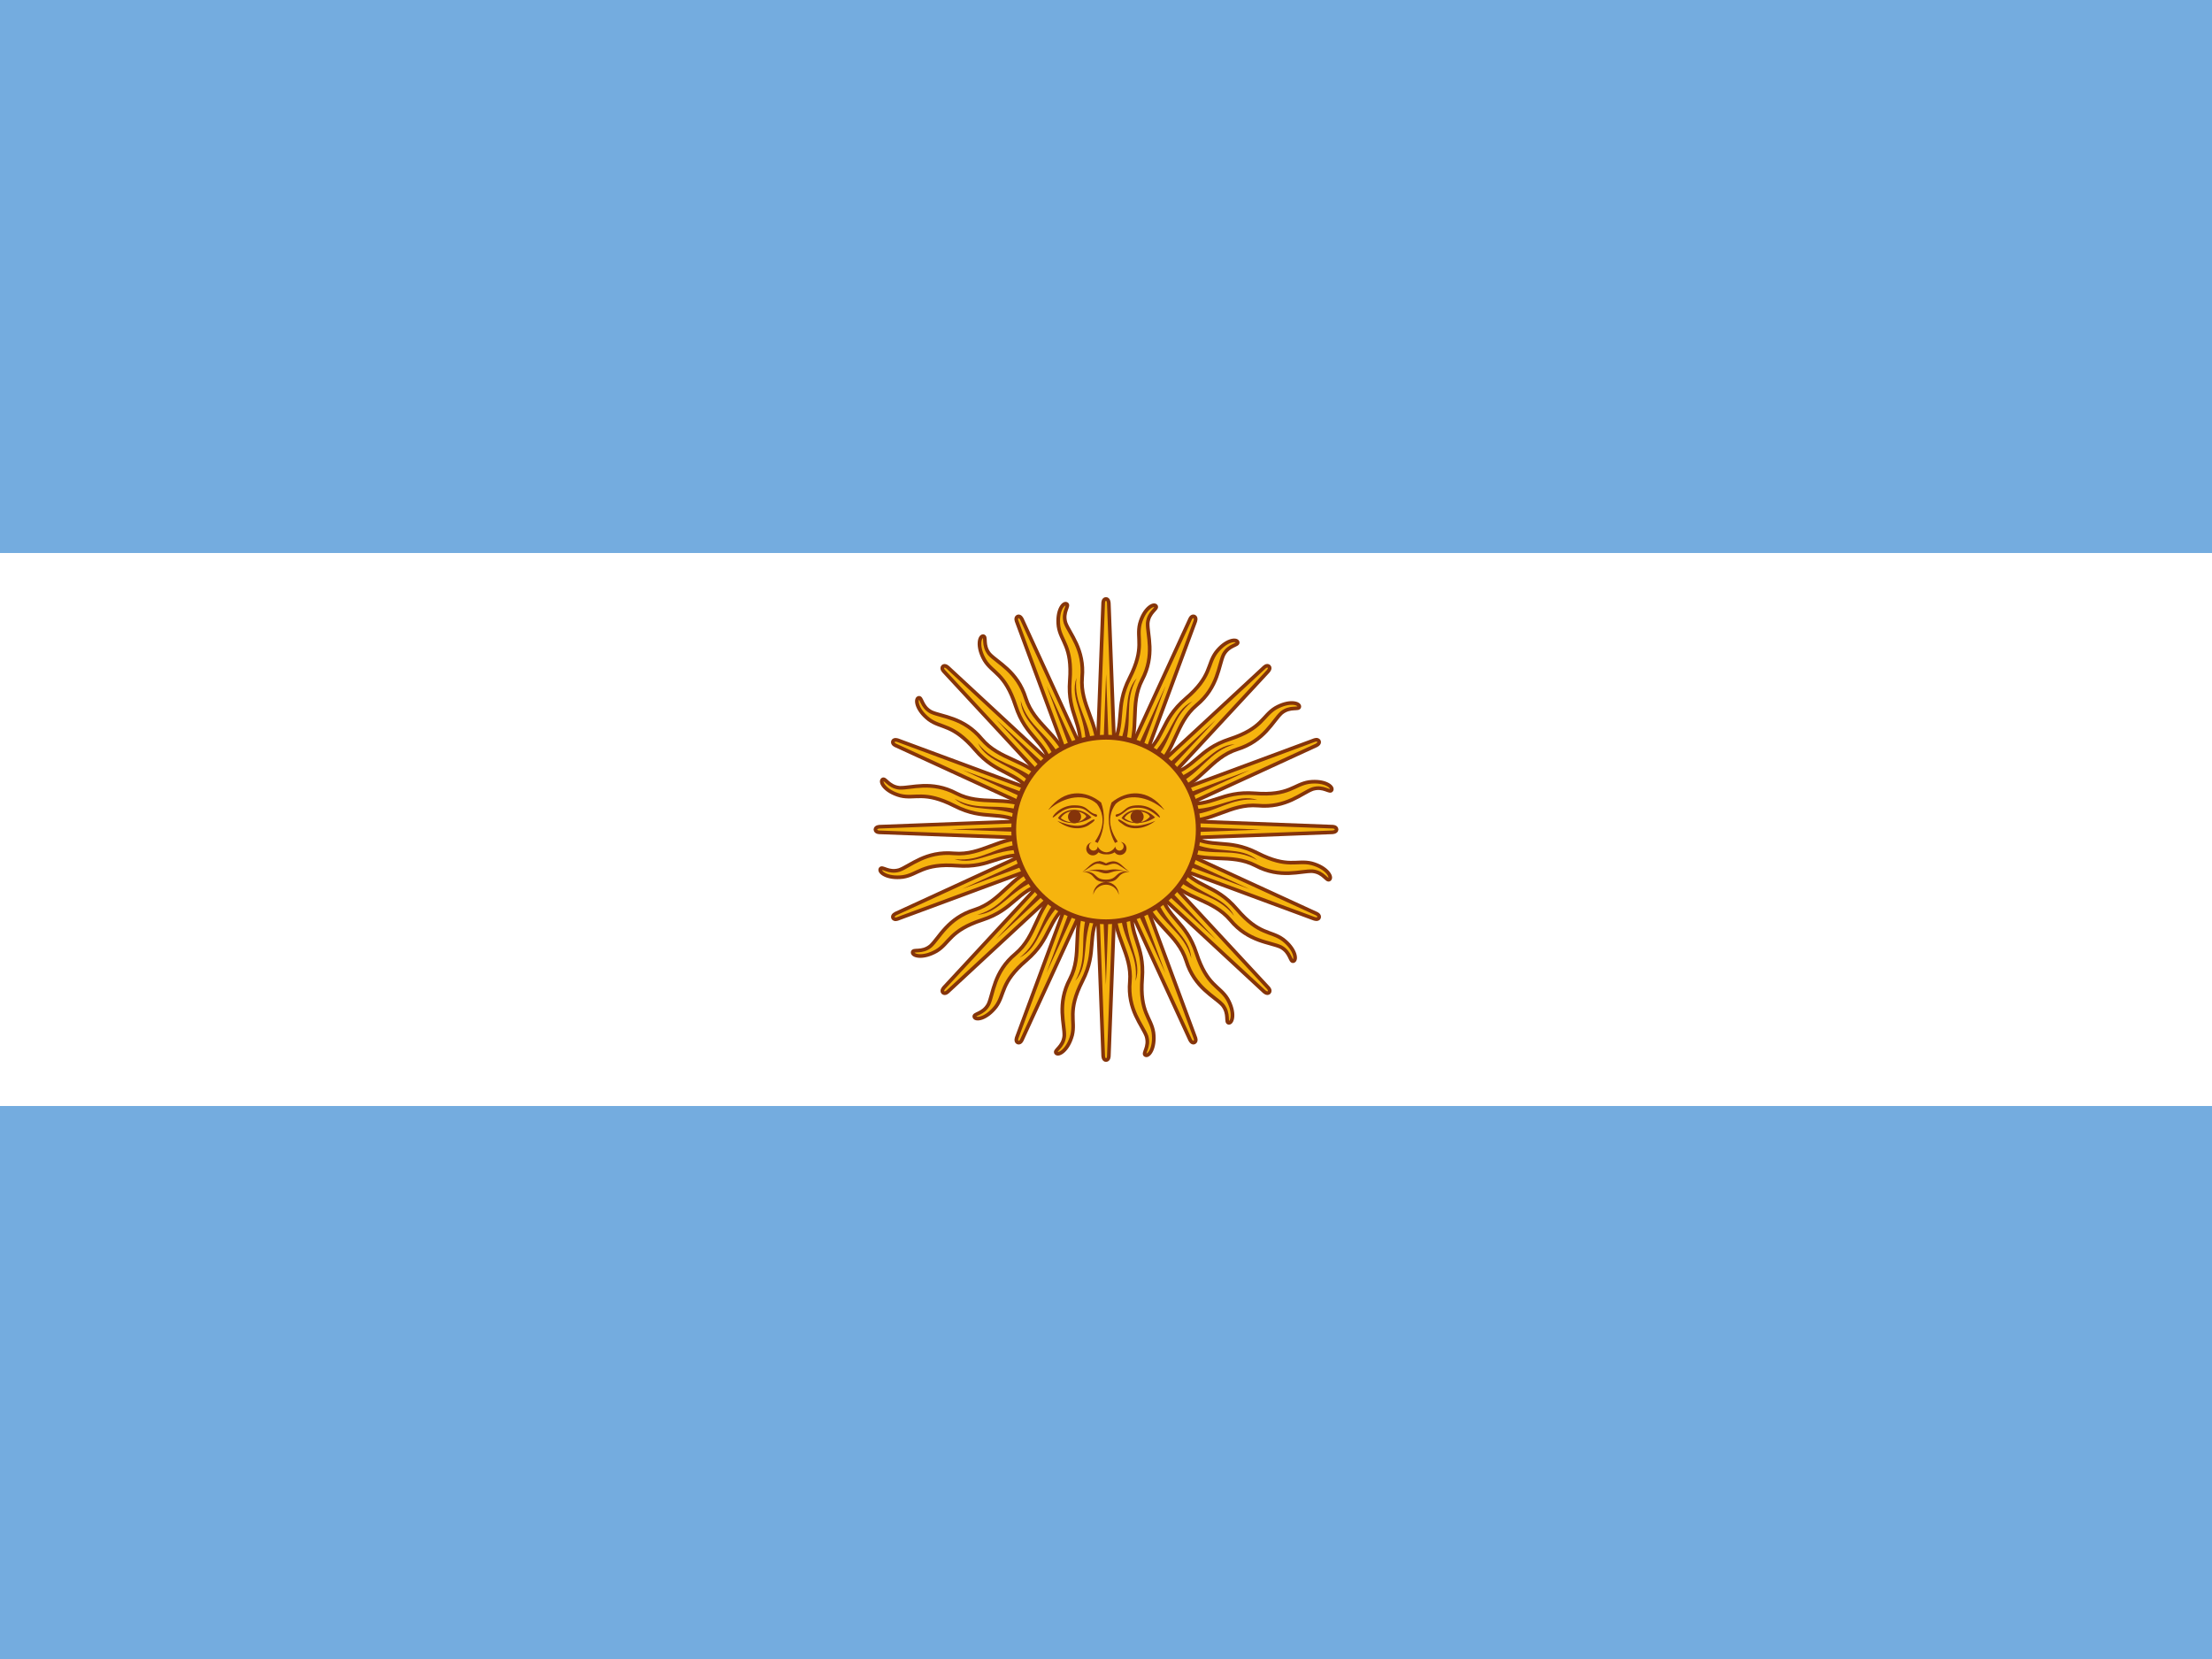
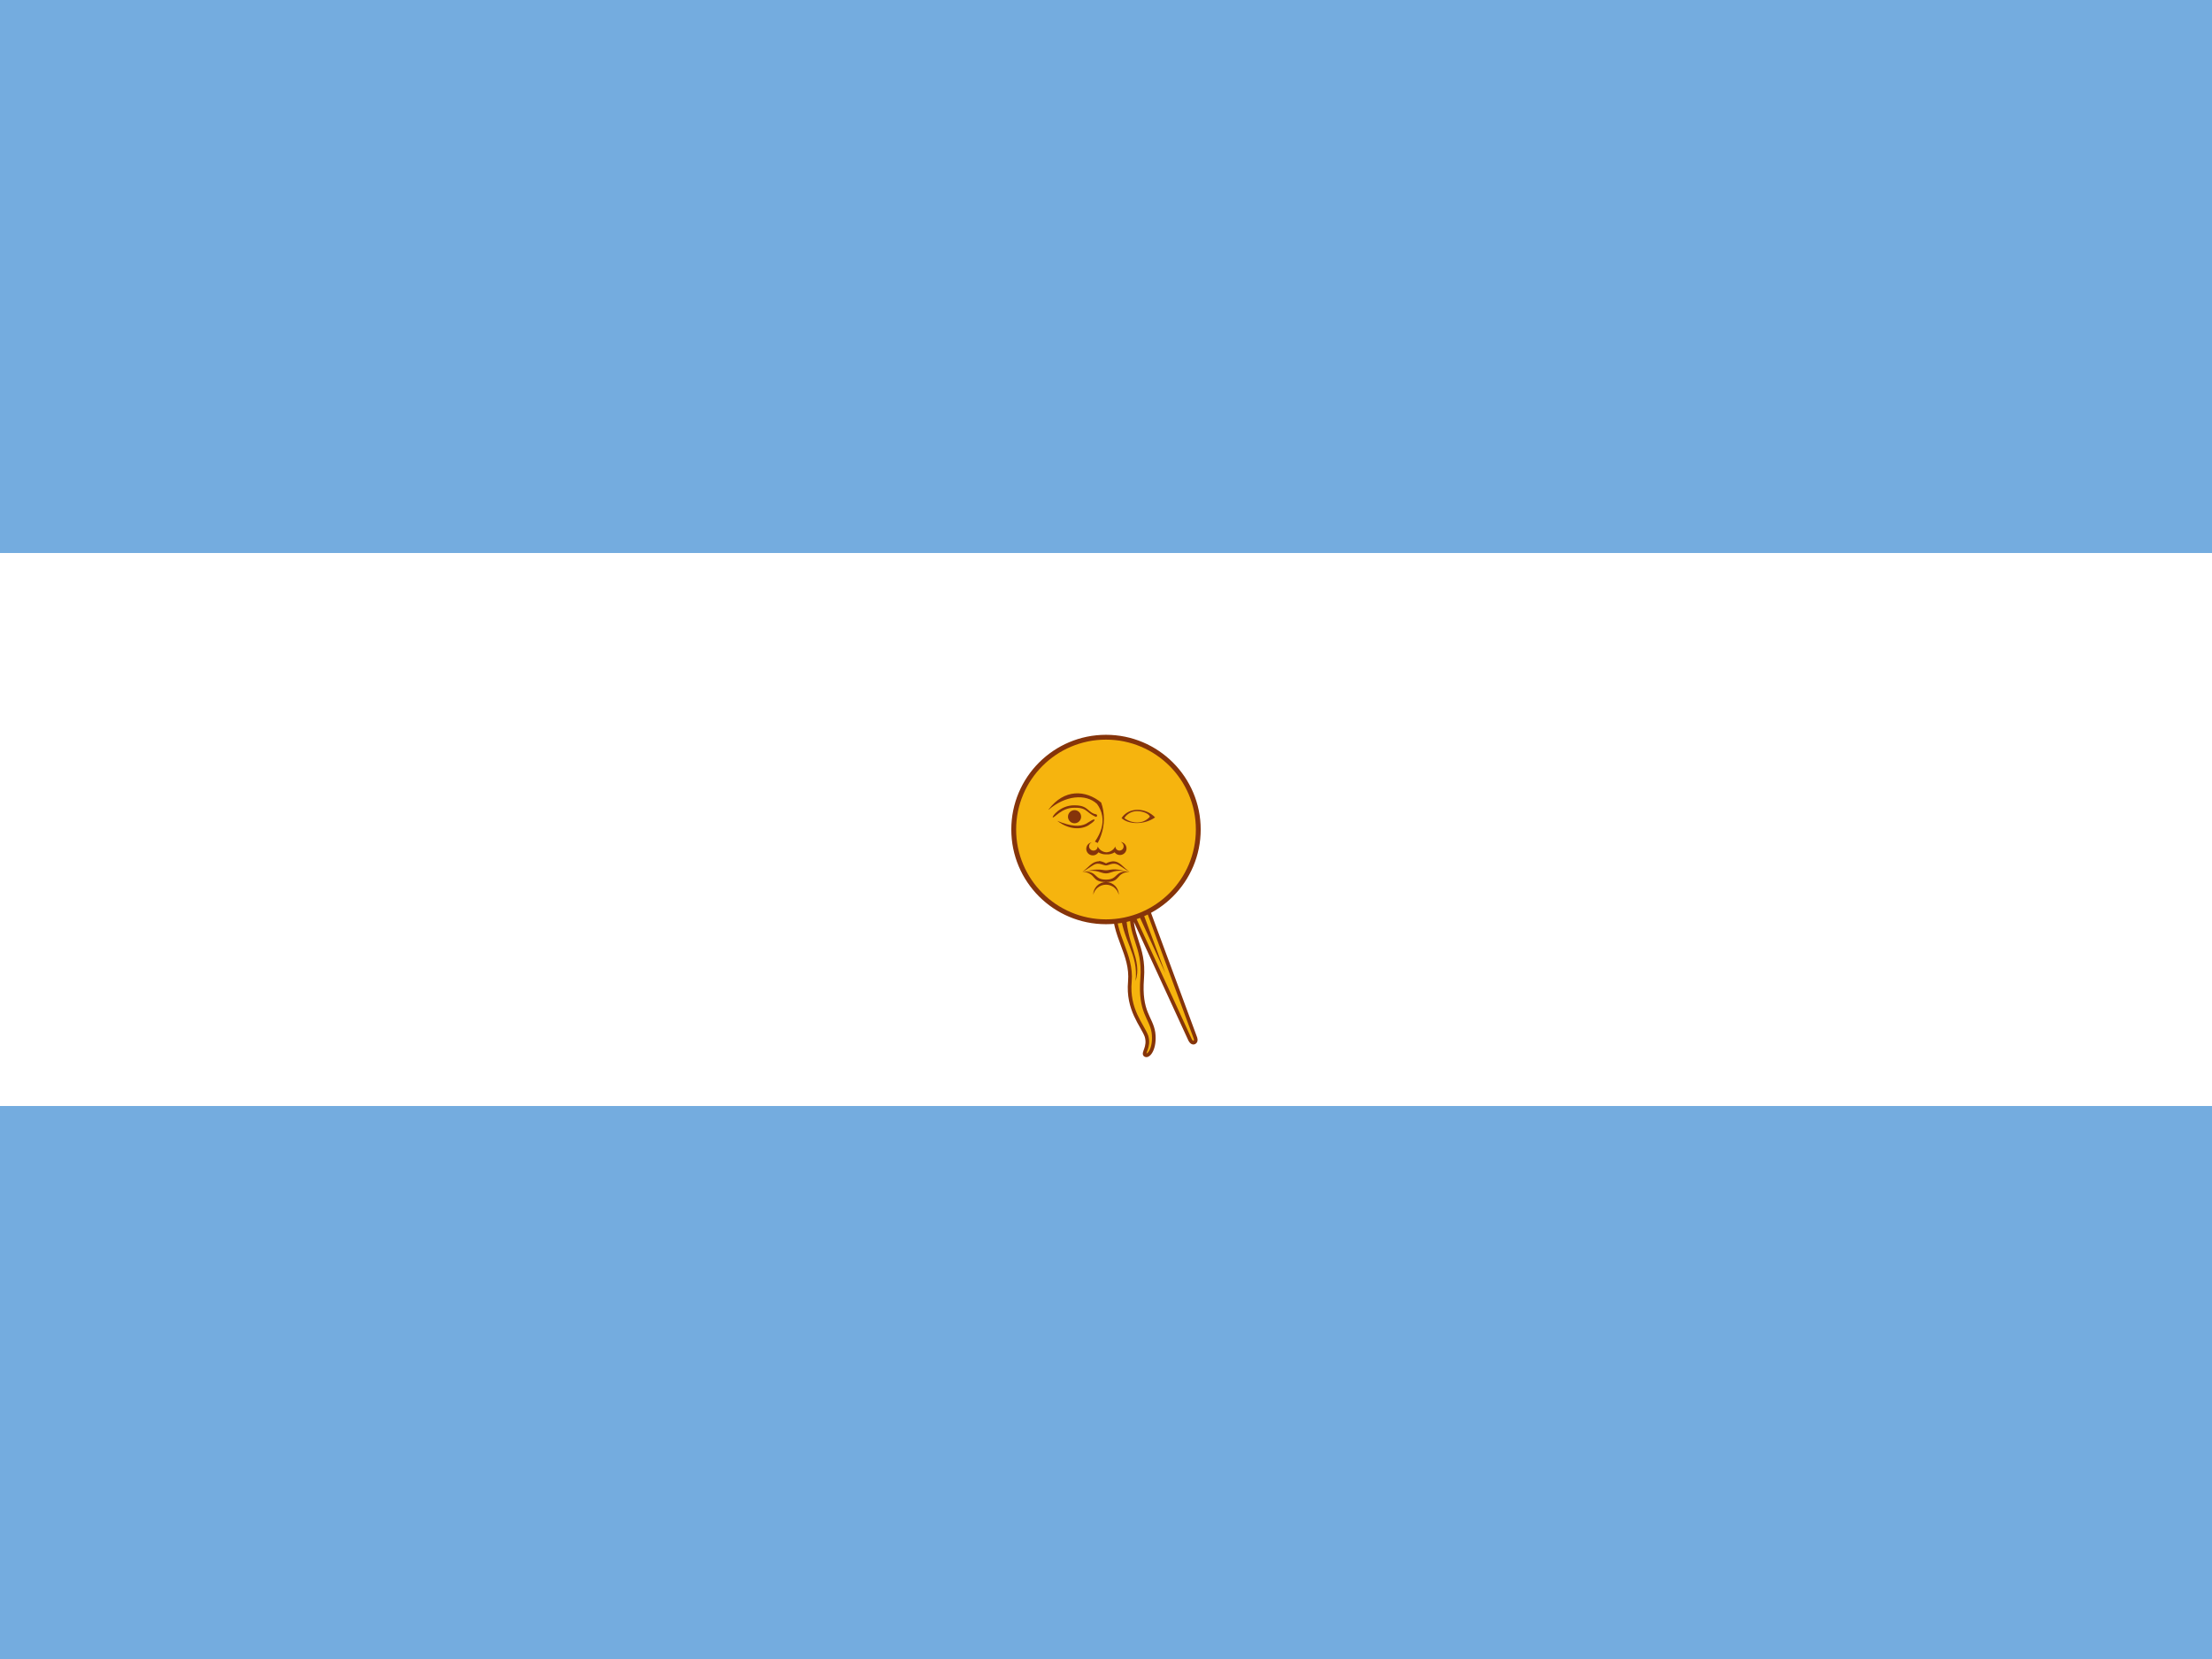
- <svg xmlns="http://www.w3.org/2000/svg" xmlns:xlink="http://www.w3.org/1999/xlink" id="flag-icons-ar" viewBox="0 0 640 480">
+ <svg xmlns="http://www.w3.org/2000/svg" id="flag-icons-ar" viewBox="0 0 640 480">
  <path fill="#74acdf" d="M0 0h640v480H0z" />
  <path fill="#fff" d="M0 160h640v160H0z" />
-   <g id="c" transform="translate(-64) scale(.96)">
-     <path id="a" fill="#f6b40e" stroke="#85340a" stroke-width="1.1" d="m396.8 251.3 28.5 62s.5 1.2 1.3.9c.8-.4.3-1.5.3-1.5l-23.7-64m-.7 24.1c-.4 9.4 5.4 14.6 4.7 23-.8 8.5 3.8 13.2 5 16.5 1 3.3-1.3 5.2-.3 5.7s3-2.1 2.4-6.8c-.7-4.6-4.2-6-3.4-16.3.8-10.3-4.2-12.7-3-22" />
-     <use xlink:href="#a" width="100%" height="100%" transform="rotate(22.5 400 250)" />
-     <use xlink:href="#a" width="100%" height="100%" transform="rotate(45 400 250)" />
-     <use xlink:href="#a" width="100%" height="100%" transform="rotate(67.5 400 250)" />
-     <path id="b" fill="#85340a" d="M404.3 274.4c.5 9 5.6 13 4.6 21.3 2.2-6.5-3.1-11.6-2.8-21.2m-7.7-23.8 19.5 42.6-16.3-43.9" />
-     <use xlink:href="#b" width="100%" height="100%" transform="rotate(22.5 400 250)" />
-     <use xlink:href="#b" width="100%" height="100%" transform="rotate(45 400 250)" />
-     <use xlink:href="#b" width="100%" height="100%" transform="rotate(67.5 400 250)" />
+   <g transform="translate(-64) scale(.96)">
+     <path fill="#f6b40e" stroke="#85340a" stroke-width="1.1" d="m396.8 251.3 28.5 62s.5 1.2 1.3.9c.8-.4.3-1.5.3-1.5l-23.7-64m-.7 24.1c-.4 9.4 5.4 14.6 4.7 23-.8 8.5 3.8 13.2 5 16.5 1 3.3-1.3 5.2-.3 5.7s3-2.1 2.4-6.8c-.7-4.6-4.2-6-3.4-16.3.8-10.3-4.2-12.7-3-22" />
+     <use width="100%" height="100%" transform="rotate(22.5 400 250)" />
+     <use width="100%" height="100%" transform="rotate(45 400 250)" />
+     <use width="100%" height="100%" transform="rotate(67.5 400 250)" />
+     <path fill="#85340a" d="M404.3 274.4c.5 9 5.6 13 4.6 21.3 2.2-6.5-3.1-11.6-2.8-21.2m-7.7-23.8 19.5 42.6-16.3-43.9" />
+     <use width="100%" height="100%" transform="rotate(22.5 400 250)" />
+     <use width="100%" height="100%" transform="rotate(45 400 250)" />
+     <use width="100%" height="100%" transform="rotate(67.5 400 250)" />
  </g>
-   <use xlink:href="#c" width="100%" height="100%" transform="rotate(90 320 240)" />
-   <use xlink:href="#c" width="100%" height="100%" transform="rotate(180 320 240)" />
-   <use xlink:href="#c" width="100%" height="100%" transform="rotate(-90 320 240)" />
+   <use width="100%" height="100%" transform="rotate(90 320 240)" />
+   <use width="100%" height="100%" transform="rotate(180 320 240)" />
+   <use width="100%" height="100%" transform="rotate(-90 320 240)" />
  <circle cx="320" cy="240" r="26.7" fill="#f6b40e" stroke="#85340a" stroke-width="1.4" />
-   <path id="h" fill="#843511" d="M329.1 234.3c-1.8 0-3.6.8-4.6 2.4 2 1.9 6.6 2 9.7-.2a7 7 0 0 0-5.1-2.2zm0 .4c1.7 0 3.4.8 3.6 1.6-2 2.3-5.3 2-7.4.4a4.3 4.3 0 0 1 3.8-2z" />
-   <use xlink:href="#d" width="100%" height="100%" transform="matrix(-1 0 0 1 640.2 0)" />
-   <use xlink:href="#e" width="100%" height="100%" transform="matrix(-1 0 0 1 640.2 0)" />
-   <use xlink:href="#f" width="100%" height="100%" transform="translate(18.1)" />
-   <use xlink:href="#g" width="100%" height="100%" transform="matrix(-1 0 0 1 640.2 0)" />
+   <path fill="#843511" d="M329.1 234.3c-1.8 0-3.6.8-4.6 2.4 2 1.9 6.6 2 9.7-.2a7 7 0 0 0-5.1-2.2zm0 .4c1.7 0 3.4.8 3.6 1.6-2 2.3-5.3 2-7.4.4a4.3 4.3 0 0 1 3.8-2z" />
+   <use width="100%" height="100%" transform="matrix(-1 0 0 1 640.2 0)" />
+   <use width="100%" height="100%" transform="matrix(-1 0 0 1 640.2 0)" />
+   <use width="100%" height="100%" transform="translate(18.1)" />
+   <use width="100%" height="100%" transform="matrix(-1 0 0 1 640.2 0)" />
  <path fill="#85340a" d="M316 243.7a1.9 1.9 0 1 0 1.8 2.9 4 4 0 0 0 2.2.6h.2a3.9 3.9 0 0 0 2.3-.6 1.9 1.9 0 1 0 1.8-3c.5.3.8.7.8 1.3 0 .6-.5 1.2-1.2 1.2a1.2 1.2 0 0 1-1.2-1.2 3 3 0 0 1-2.6 1.7 3 3 0 0 1-2.5-1.7 1.2 1.2 0 0 1-1.3 1.2c-.6 0-1.2-.6-1.2-1.2s.3-1 .8-1.2zm2 5.5c-2.1 0-3 1.8-4.8 3 1-.4 1.9-1.2 3.3-2s2.7.2 3.5.2c.8 0 2-1 3.5-.2 1.4.8 2.3 1.6 3.3 2-1.9-1.2-2.7-3-4.8-3a5.5 5.5 0 0 0-2 .6 5.5 5.5 0 0 0-2-.7z" />
  <path fill="#85340a" d="M317.2 251.6c-.8 0-1.8.2-3.4.6 3.7-.8 4.5.5 6.2.5 1.6 0 2.4-1.3 6.1-.5-4-1.2-4.9-.4-6.1-.4-.8 0-1.4-.3-2.8-.2z" />
  <path fill="#85340a" d="M314 252.2h-.8c4.3.5 2.3 3 6.8 3s2.5-2.5 6.8-3c-4.5-.4-3.1 2.3-6.8 2.3-3.5 0-2.4-2.3-6-2.3zm9.7 6.7a3.7 3.7 0 0 0-7.4 0 3.8 3.8 0 0 1 7.4 0z" />
-   <path id="e" fill="#85340a" d="M303.4 234.3c4.7-4.1 10.7-4.8 14-1.7a8 8 0 0 1 1.5 3.5c.4 2.3-.3 4.8-2.1 7.4l.8.4a14.6 14.6 0 0 0 1.6-9.4 13.3 13.3 0 0 0-.6-2.3c-4.5-3.7-10.7-4-15.2 2z" />
-   <path id="d" fill="#85340a" d="M310.8 233c2.7 0 3.3.7 4.5 1.7 1.2 1 1.9.8 2 1 .3.2 0 .8-.3.6-.5-.2-1.3-.6-2.5-1.6s-2.5-1-3.7-1c-3.7 0-5.7 3-6.2 2.8-.3-.2 2.1-3.5 6.2-3.5z" />
-   <use xlink:href="#h" width="100%" height="100%" transform="translate(-18.4)" />
-   <circle id="f" cx="310.9" cy="236.3" r="1.9" fill="#85340a" />
-   <path id="g" fill="#85340a" d="M305.9 237.5c3.5 2.7 7 2.5 9 1.3 2-1.3 2-1.7 1.6-1.7-.4 0-.8.4-2.4 1.3-1.7.8-4.1.8-8.2-.9z" />
+   <path fill="#85340a" d="M303.4 234.3c4.7-4.1 10.7-4.8 14-1.7a8 8 0 0 1 1.5 3.5c.4 2.3-.3 4.8-2.1 7.4l.8.4a14.6 14.6 0 0 0 1.6-9.4 13.3 13.3 0 0 0-.6-2.3c-4.5-3.7-10.7-4-15.2 2z" />
+   <path fill="#85340a" d="M310.8 233c2.7 0 3.3.7 4.5 1.7 1.2 1 1.9.8 2 1 .3.2 0 .8-.3.6-.5-.2-1.3-.6-2.5-1.6s-2.5-1-3.7-1c-3.7 0-5.7 3-6.2 2.8-.3-.2 2.1-3.5 6.2-3.5z" />
+   <use width="100%" height="100%" transform="translate(-18.4)" />
+   <circle cx="310.9" cy="236.3" r="1.9" fill="#85340a" />
+   <path fill="#85340a" d="M305.9 237.5c3.5 2.7 7 2.5 9 1.3 2-1.3 2-1.7 1.6-1.7-.4 0-.8.4-2.4 1.3-1.7.8-4.1.8-8.2-.9z" />
</svg>
